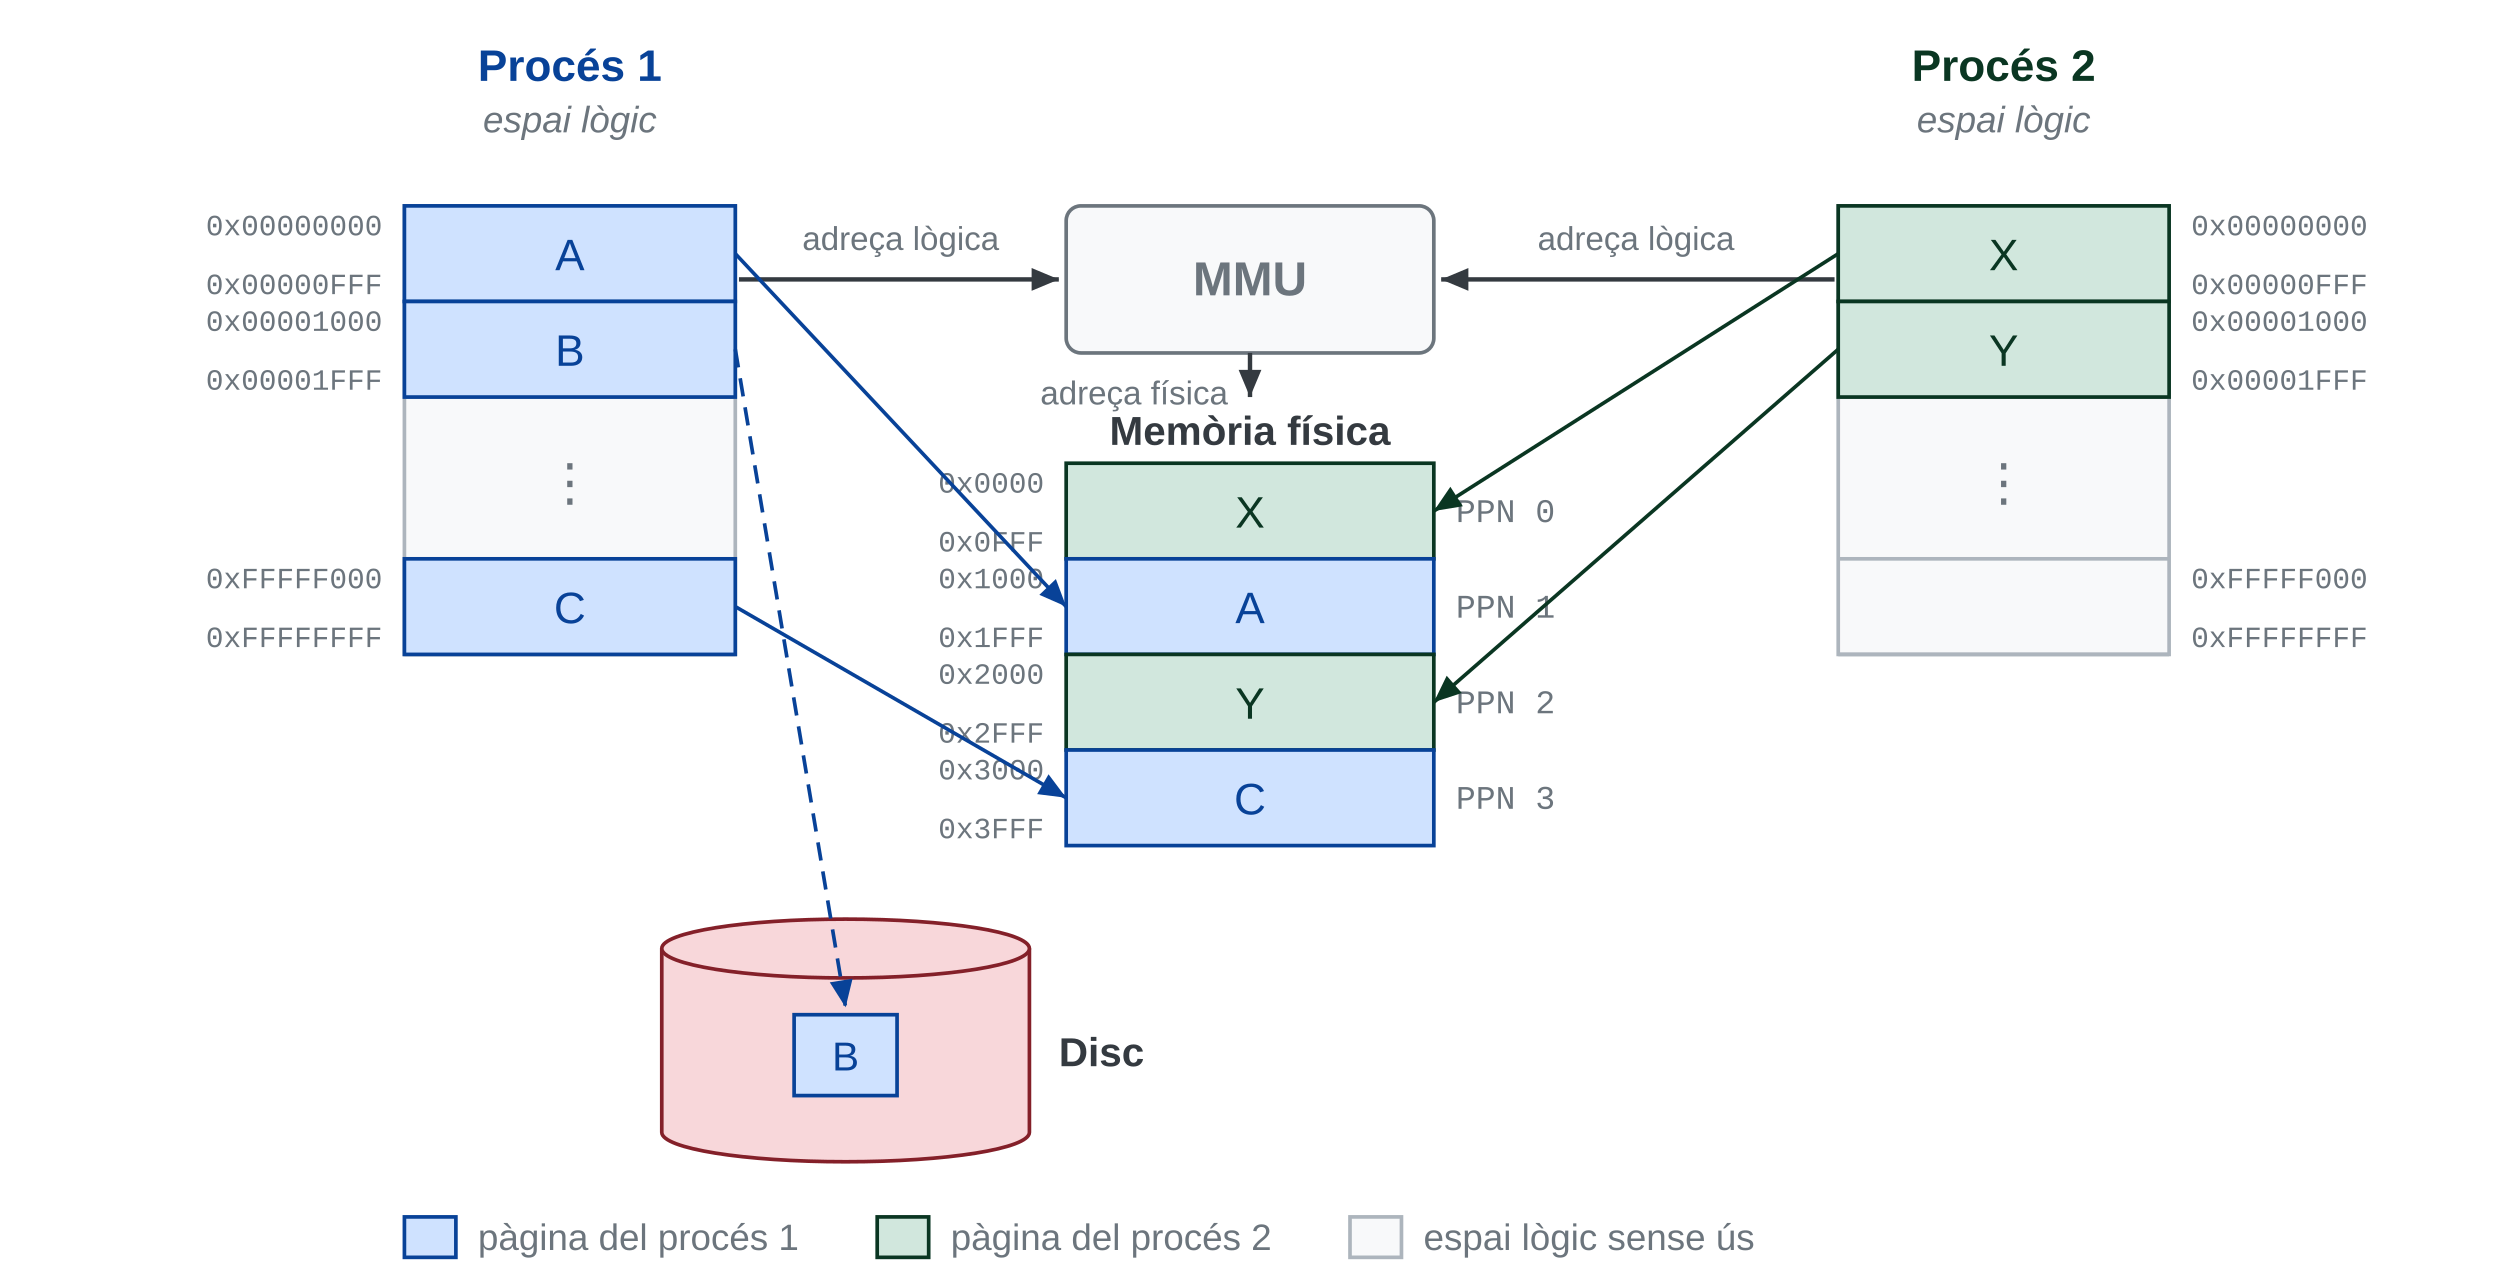
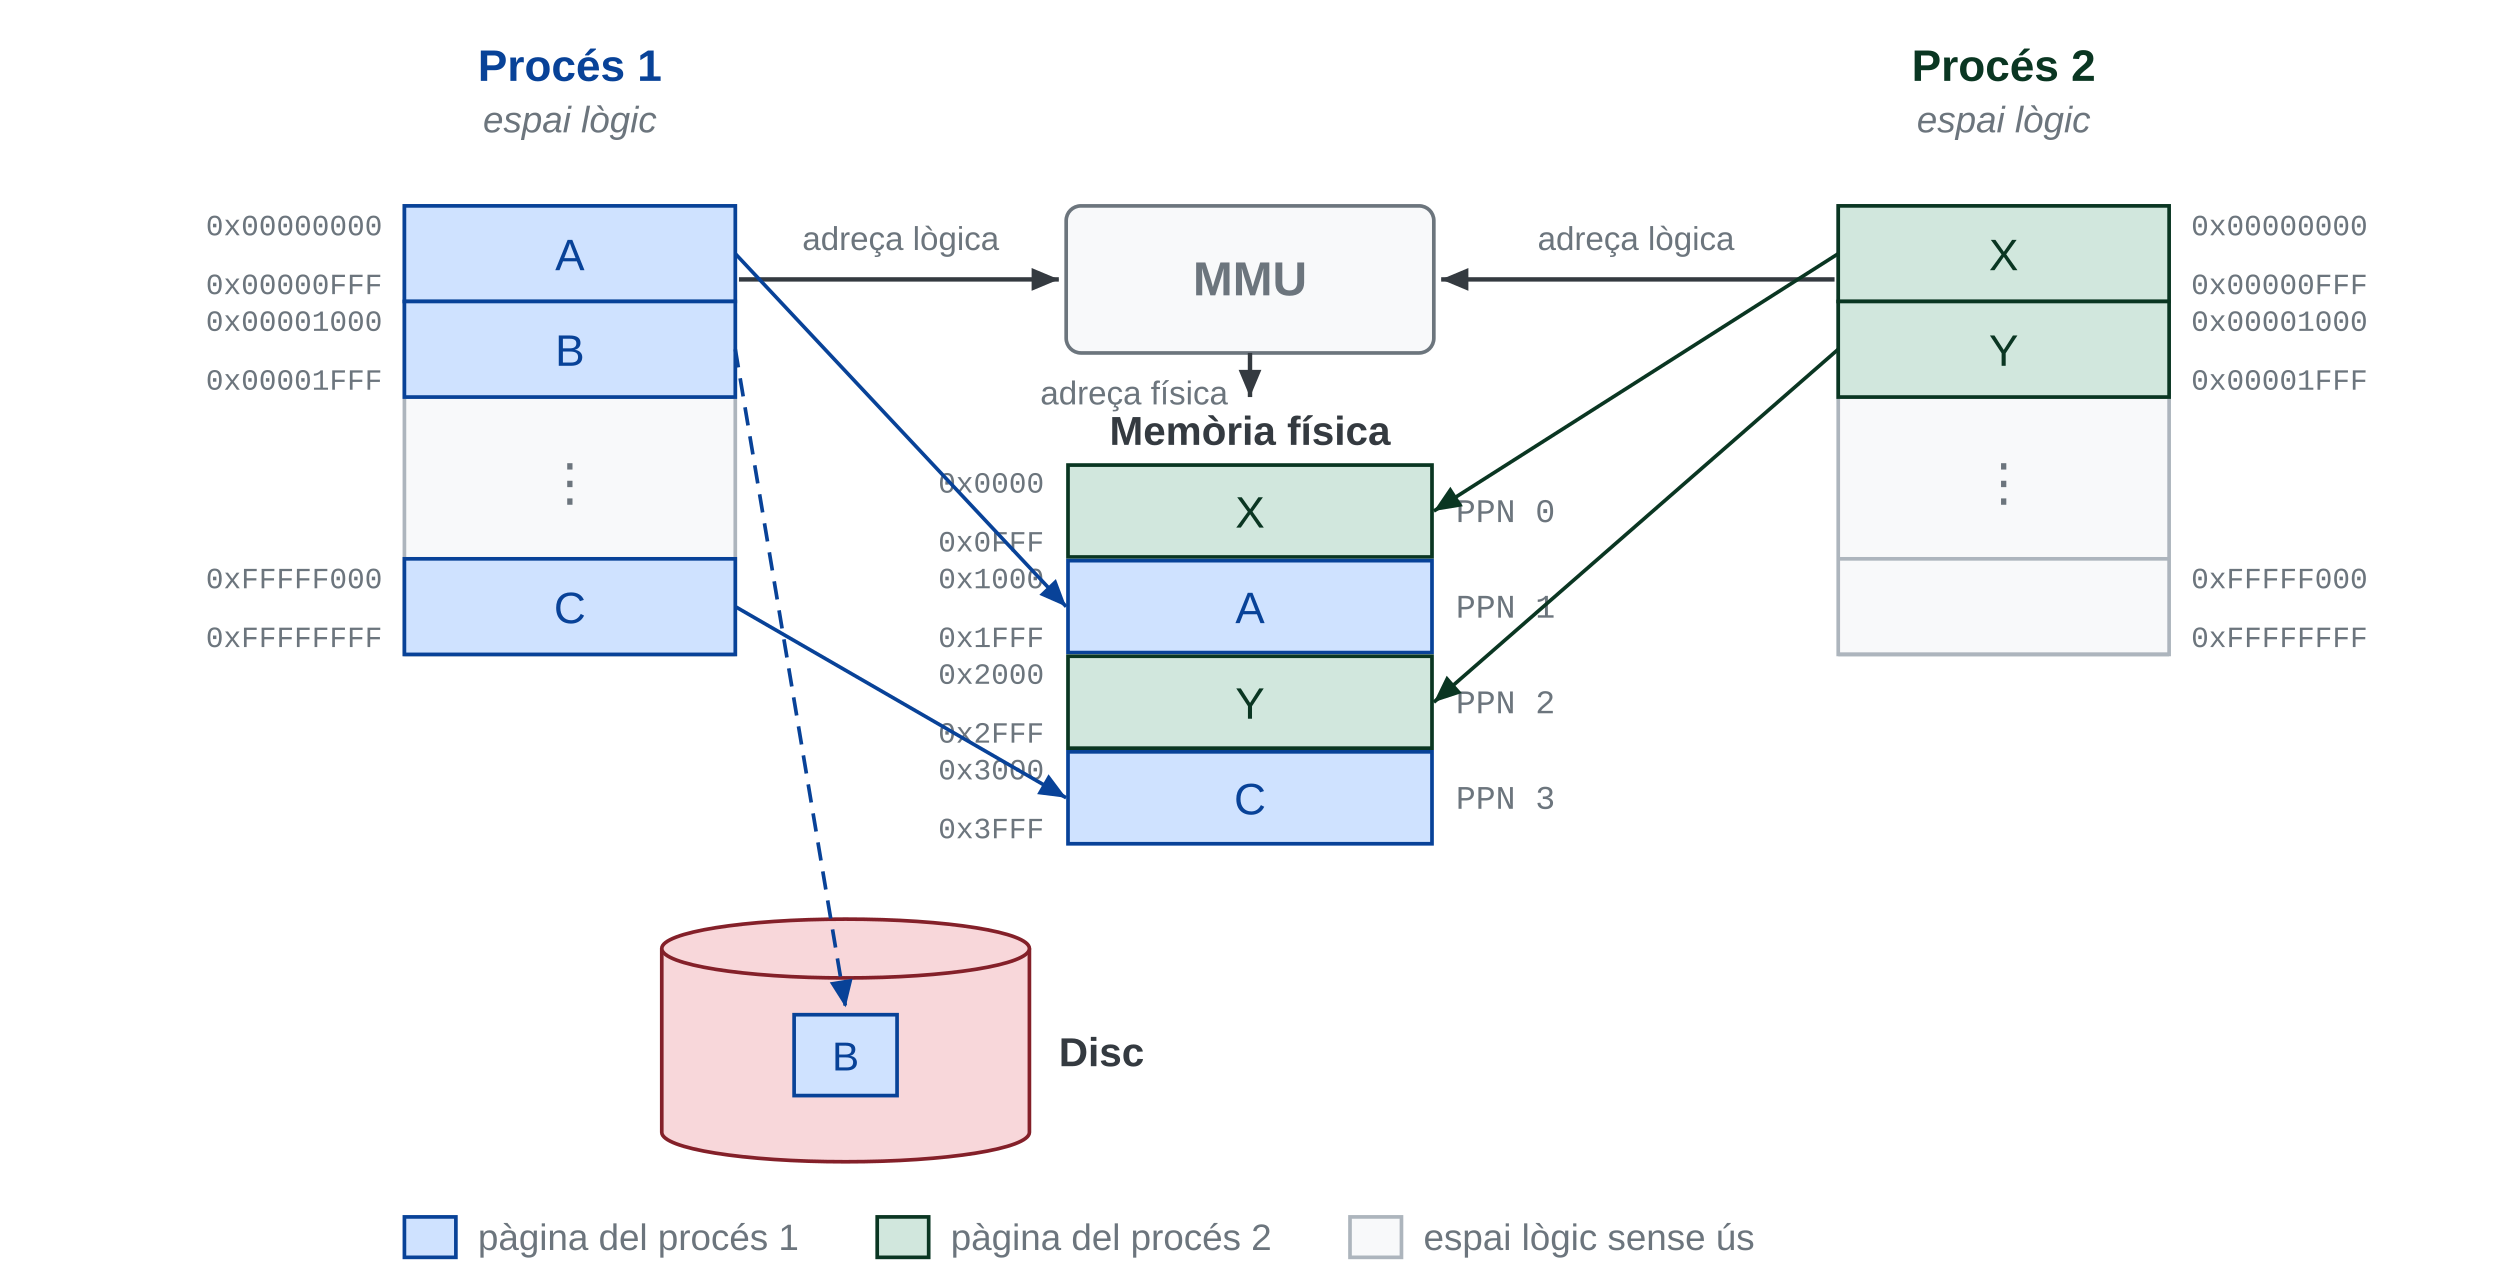
<svg xmlns="http://www.w3.org/2000/svg" width="100%" viewBox="0 0 680 350" role="img">
  <text x="155" y="22" font-family="'Liberation Sans', Arial, Helvetica, sans-serif" font-size="12" fill="#084298" text-anchor="middle" font-weight="bold">Procés 1</text>
  <text x="155" y="36" font-family="'Liberation Sans', Arial, Helvetica, sans-serif" font-size="10" fill="#6c757d" text-anchor="middle" font-style="italic">espai lògic</text>
  <rect x="110" y="56" width="90" height="122" fill="#f8f9fa" stroke="#adb5bd" stroke-width="1" />
  <line x1="110" y1="56" x2="200" y2="56" stroke="#adb5bd" stroke-width="1" />
  <line x1="110" y1="82" x2="200" y2="82" stroke="#adb5bd" stroke-width="1" />
  <text x="104" y="64" font-family="'Liberation Mono', 'Courier New', Courier, monospace" font-size="8" fill="#6c757d" text-anchor="end">0x00000000</text>
  <text x="104" y="80" font-family="'Liberation Mono', 'Courier New', Courier, monospace" font-size="8" fill="#6c757d" text-anchor="end">0x00000FFF</text>
  <line x1="110" y1="82" x2="200" y2="82" stroke="#adb5bd" stroke-width="1" />
  <line x1="110" y1="108" x2="200" y2="108" stroke="#adb5bd" stroke-width="1" />
  <text x="104" y="90" font-family="'Liberation Mono', 'Courier New', Courier, monospace" font-size="8" fill="#6c757d" text-anchor="end">0x00001000</text>
  <text x="104" y="106" font-family="'Liberation Mono', 'Courier New', Courier, monospace" font-size="8" fill="#6c757d" text-anchor="end">0x00001FFF</text>
  <line x1="110" y1="152" x2="200" y2="152" stroke="#adb5bd" stroke-width="1" />
  <line x1="110" y1="178" x2="200" y2="178" stroke="#adb5bd" stroke-width="1" />
  <text x="104" y="160" font-family="'Liberation Mono', 'Courier New', Courier, monospace" font-size="8" fill="#6c757d" text-anchor="end">0xFFFFF000</text>
  <text x="104" y="176" font-family="'Liberation Mono', 'Courier New', Courier, monospace" font-size="8" fill="#6c757d" text-anchor="end">0xFFFFFFFF</text>
  <text x="155" y="136" font-family="'Liberation Sans', Arial, Helvetica, sans-serif" font-size="14" fill="#6c757d" text-anchor="middle">⋮</text>
  <rect x="110" y="56" width="90" height="26" fill="#cfe2ff" stroke="#084298" stroke-width="1" />
  <text x="155.0" y="73.5" font-family="'Liberation Sans', Arial, Helvetica, sans-serif" font-size="12" fill="#084298" text-anchor="middle">A</text>
  <rect x="110" y="82" width="90" height="26" fill="#cfe2ff" stroke="#084298" stroke-width="1" />
  <text x="155.0" y="99.5" font-family="'Liberation Sans', Arial, Helvetica, sans-serif" font-size="12" fill="#084298" text-anchor="middle">B</text>
  <rect x="110" y="152" width="90" height="26" fill="#cfe2ff" stroke="#084298" stroke-width="1" />
  <text x="155.0" y="169.5" font-family="'Liberation Sans', Arial, Helvetica, sans-serif" font-size="12" fill="#084298" text-anchor="middle">C</text>
  <text x="545" y="22" font-family="'Liberation Sans', Arial, Helvetica, sans-serif" font-size="12" fill="#0a3622" text-anchor="middle" font-weight="bold">Procés 2</text>
  <text x="545" y="36" font-family="'Liberation Sans', Arial, Helvetica, sans-serif" font-size="10" fill="#6c757d" text-anchor="middle" font-style="italic">espai lògic</text>
  <rect x="500" y="56" width="90" height="122" fill="#f8f9fa" stroke="#adb5bd" stroke-width="1" />
  <line x1="500" y1="56" x2="590" y2="56" stroke="#adb5bd" stroke-width="1" />
  <line x1="500" y1="82" x2="590" y2="82" stroke="#adb5bd" stroke-width="1" />
  <text x="596" y="64" font-family="'Liberation Mono', 'Courier New', Courier, monospace" font-size="8" fill="#6c757d" text-anchor="start">0x00000000</text>
  <text x="596" y="80" font-family="'Liberation Mono', 'Courier New', Courier, monospace" font-size="8" fill="#6c757d" text-anchor="start">0x00000FFF</text>
  <line x1="500" y1="82" x2="590" y2="82" stroke="#adb5bd" stroke-width="1" />
  <line x1="500" y1="108" x2="590" y2="108" stroke="#adb5bd" stroke-width="1" />
  <text x="596" y="90" font-family="'Liberation Mono', 'Courier New', Courier, monospace" font-size="8" fill="#6c757d" text-anchor="start">0x00001000</text>
  <text x="596" y="106" font-family="'Liberation Mono', 'Courier New', Courier, monospace" font-size="8" fill="#6c757d" text-anchor="start">0x00001FFF</text>
  <line x1="500" y1="152" x2="590" y2="152" stroke="#adb5bd" stroke-width="1" />
  <line x1="500" y1="178" x2="590" y2="178" stroke="#adb5bd" stroke-width="1" />
  <text x="596" y="160" font-family="'Liberation Mono', 'Courier New', Courier, monospace" font-size="8" fill="#6c757d" text-anchor="start">0xFFFFF000</text>
  <text x="596" y="176" font-family="'Liberation Mono', 'Courier New', Courier, monospace" font-size="8" fill="#6c757d" text-anchor="start">0xFFFFFFFF</text>
  <text x="545" y="136" font-family="'Liberation Sans', Arial, Helvetica, sans-serif" font-size="14" fill="#6c757d" text-anchor="middle">⋮</text>
  <rect x="500" y="56" width="90" height="26" fill="#d1e7dd" stroke="#0a3622" stroke-width="1" />
  <text x="545.0" y="73.5" font-family="'Liberation Sans', Arial, Helvetica, sans-serif" font-size="12" fill="#0a3622" text-anchor="middle">X</text>
  <rect x="500" y="82" width="90" height="26" fill="#d1e7dd" stroke="#0a3622" stroke-width="1" />
  <text x="545.0" y="99.5" font-family="'Liberation Sans', Arial, Helvetica, sans-serif" font-size="12" fill="#0a3622" text-anchor="middle">Y</text>
  <rect x="290" y="56" width="100" height="40" rx="4" fill="#f8f9fa" stroke="#6c757d" stroke-width="1" />
  <text x="340.0" y="80.333" font-family="'Liberation Sans', Arial, Helvetica, sans-serif" font-size="13" fill="#6c757d" text-anchor="middle" font-weight="bold">MMU</text>
  <line x1="201" y1="76" x2="288" y2="76" stroke="#343a40" stroke-width="1.2" />
  <polygon points="288,76 280.6,79.1 280.6,72.9" fill="#343a40" />
  <line x1="499" y1="76" x2="392" y2="76" stroke="#343a40" stroke-width="1.2" />
  <polygon points="392,76 399.4,72.9 399.4,79.1" fill="#343a40" />
  <text x="245" y="68" font-family="'Liberation Sans', Arial, Helvetica, sans-serif" font-size="9" fill="#6c757d" text-anchor="middle">adreça lògica</text>
  <text x="445" y="68" font-family="'Liberation Sans', Arial, Helvetica, sans-serif" font-size="9" fill="#6c757d" text-anchor="middle">adreça lògica</text>
  <line x1="340" y1="96" x2="340" y2="108" stroke="#343a40" stroke-width="1.2" />
  <polygon points="340,108 336.9,100.6 343.1,100.6" fill="#343a40" />
  <text x="334" y="110" font-family="'Liberation Sans', Arial, Helvetica, sans-serif" font-size="9" fill="#6c757d" text-anchor="end">adreça física</text>
  <text x="340" y="121" font-family="'Liberation Sans', Arial, Helvetica, sans-serif" font-size="11" fill="#343a40" text-anchor="middle" font-weight="bold">Memòria física</text>
-   <rect x="290" y="126" width="100" height="26" fill="#d1e7dd" stroke="#0a3622" stroke-width="1" />
+   <rect x="290" y="126" width="100" height="26" fill="#d1e7dd" />
+   <rect x="290.5" y="126.5" width="99" height="25" fill="none" stroke="#0a3622" stroke-width="1" />
  <text x="340.0" y="143.5" font-family="'Liberation Sans', Arial, Helvetica, sans-serif" font-size="12" fill="#0a3622" text-anchor="middle">X</text>
  <text x="284" y="134" font-family="'Liberation Mono', 'Courier New', Courier, monospace" font-size="8" fill="#6c757d" text-anchor="end">0x0000</text>
  <text x="284" y="150" font-family="'Liberation Mono', 'Courier New', Courier, monospace" font-size="8" fill="#6c757d" text-anchor="end">0x0FFF</text>
  <text x="396" y="142.0" font-family="'Liberation Mono', 'Courier New', Courier, monospace" font-size="9" fill="#6c757d" text-anchor="start">PPN 0</text>
-   <rect x="290" y="152" width="100" height="26" fill="#cfe2ff" stroke="#084298" stroke-width="1" />
+   <rect x="290" y="152" width="100" height="26" fill="#cfe2ff" />
+   <rect x="290.5" y="152.5" width="99" height="25" fill="none" stroke="#084298" stroke-width="1" />
  <text x="340.0" y="169.5" font-family="'Liberation Sans', Arial, Helvetica, sans-serif" font-size="12" fill="#084298" text-anchor="middle">A</text>
  <text x="284" y="160" font-family="'Liberation Mono', 'Courier New', Courier, monospace" font-size="8" fill="#6c757d" text-anchor="end">0x1000</text>
  <text x="284" y="176" font-family="'Liberation Mono', 'Courier New', Courier, monospace" font-size="8" fill="#6c757d" text-anchor="end">0x1FFF</text>
  <text x="396" y="168.0" font-family="'Liberation Mono', 'Courier New', Courier, monospace" font-size="9" fill="#6c757d" text-anchor="start">PPN 1</text>
-   <rect x="290" y="178" width="100" height="26" fill="#d1e7dd" stroke="#0a3622" stroke-width="1" />
+   <rect x="290" y="178" width="100" height="26" fill="#d1e7dd" />
+   <rect x="290.5" y="178.5" width="99" height="25" fill="none" stroke="#0a3622" stroke-width="1" />
  <text x="340.0" y="195.5" font-family="'Liberation Sans', Arial, Helvetica, sans-serif" font-size="12" fill="#0a3622" text-anchor="middle">Y</text>
  <text x="284" y="186" font-family="'Liberation Mono', 'Courier New', Courier, monospace" font-size="8" fill="#6c757d" text-anchor="end">0x2000</text>
  <text x="284" y="202" font-family="'Liberation Mono', 'Courier New', Courier, monospace" font-size="8" fill="#6c757d" text-anchor="end">0x2FFF</text>
  <text x="396" y="194.0" font-family="'Liberation Mono', 'Courier New', Courier, monospace" font-size="9" fill="#6c757d" text-anchor="start">PPN 2</text>
-   <rect x="290" y="204" width="100" height="26" fill="#cfe2ff" stroke="#084298" stroke-width="1" />
+   <rect x="290" y="204" width="100" height="26" fill="#cfe2ff" />
+   <rect x="290.5" y="204.5" width="99" height="25" fill="none" stroke="#084298" stroke-width="1" />
  <text x="340.0" y="221.5" font-family="'Liberation Sans', Arial, Helvetica, sans-serif" font-size="12" fill="#084298" text-anchor="middle">C</text>
  <text x="284" y="212" font-family="'Liberation Mono', 'Courier New', Courier, monospace" font-size="8" fill="#6c757d" text-anchor="end">0x3000</text>
  <text x="284" y="228" font-family="'Liberation Mono', 'Courier New', Courier, monospace" font-size="8" fill="#6c757d" text-anchor="end">0x3FFF</text>
  <text x="396" y="220.0" font-family="'Liberation Mono', 'Courier New', Courier, monospace" font-size="9" fill="#6c757d" text-anchor="start">PPN 3</text>
  <path d="M180,258 v50 a50.0,8 0 0 0 100,0 v-50" fill="#f8d7da" stroke="#842029" stroke-width="1" />
  <ellipse cx="230.0" cy="258" rx="50.0" ry="8" fill="#f8d7da" stroke="#842029" stroke-width="1" />
  <text x="288" y="290" font-family="'Liberation Sans', Arial, Helvetica, sans-serif" font-size="11" fill="#343a40" text-anchor="start" font-weight="bold">Disc</text>
  <rect x="216" y="276" width="28" height="22" fill="#cfe2ff" stroke="#084298" stroke-width="1" />
  <text x="230.0" y="291.167" font-family="'Liberation Sans', Arial, Helvetica, sans-serif" font-size="11" fill="#084298" text-anchor="middle">B</text>
  <polyline points="500,69.0 390,139.0" fill="none" stroke="#0a3622" stroke-width="1" stroke-linejoin="round" />
  <polygon points="390,139.0 394.5,132.4 397.9,137.7" fill="#0a3622" />
  <polyline points="200,69.0 290,165.0" fill="none" stroke="#084298" stroke-width="1" stroke-linejoin="round" />
  <polygon points="290,165.0 282.7,161.8 287.2,157.5" fill="#084298" />
  <polyline points="500,95.0 390,191.0" fill="none" stroke="#0a3622" stroke-width="1" stroke-linejoin="round" />
  <polygon points="390,191.0 393.5,183.8 397.6,188.5" fill="#0a3622" />
  <polyline points="200,165.0 290,217.0" fill="none" stroke="#084298" stroke-width="1" stroke-linejoin="round" />
  <polygon points="290,217.0 282.1,216.0 285.2,210.6" fill="#084298" />
  <polyline points="200,95.0 230,274" fill="none" stroke="#084298" stroke-width="1" stroke-linejoin="round" stroke-dasharray="5,3" />
  <polygon points="230,274 225.7,267.2 231.9,266.2" fill="#084298" />
  <rect x="110" y="331" width="14" height="11" fill="#cfe2ff" stroke="#084298" stroke-width="1" />
  <text x="130" y="340" font-family="'Liberation Sans', Arial, Helvetica, sans-serif" font-size="10" fill="#6c757d" text-anchor="start">pàgina del procés 1</text>
  <rect x="238.6" y="331" width="14" height="11" fill="#d1e7dd" stroke="#0a3622" stroke-width="1" />
  <text x="258.6" y="340" font-family="'Liberation Sans', Arial, Helvetica, sans-serif" font-size="10" fill="#6c757d" text-anchor="start">pàgina del procés 2</text>
  <rect x="367.2" y="331" width="14" height="11" fill="#f8f9fa" stroke="#adb5bd" stroke-width="1" />
  <text x="387.2" y="340" font-family="'Liberation Sans', Arial, Helvetica, sans-serif" font-size="10" fill="#6c757d" text-anchor="start">espai lògic sense ús</text>
</svg>
